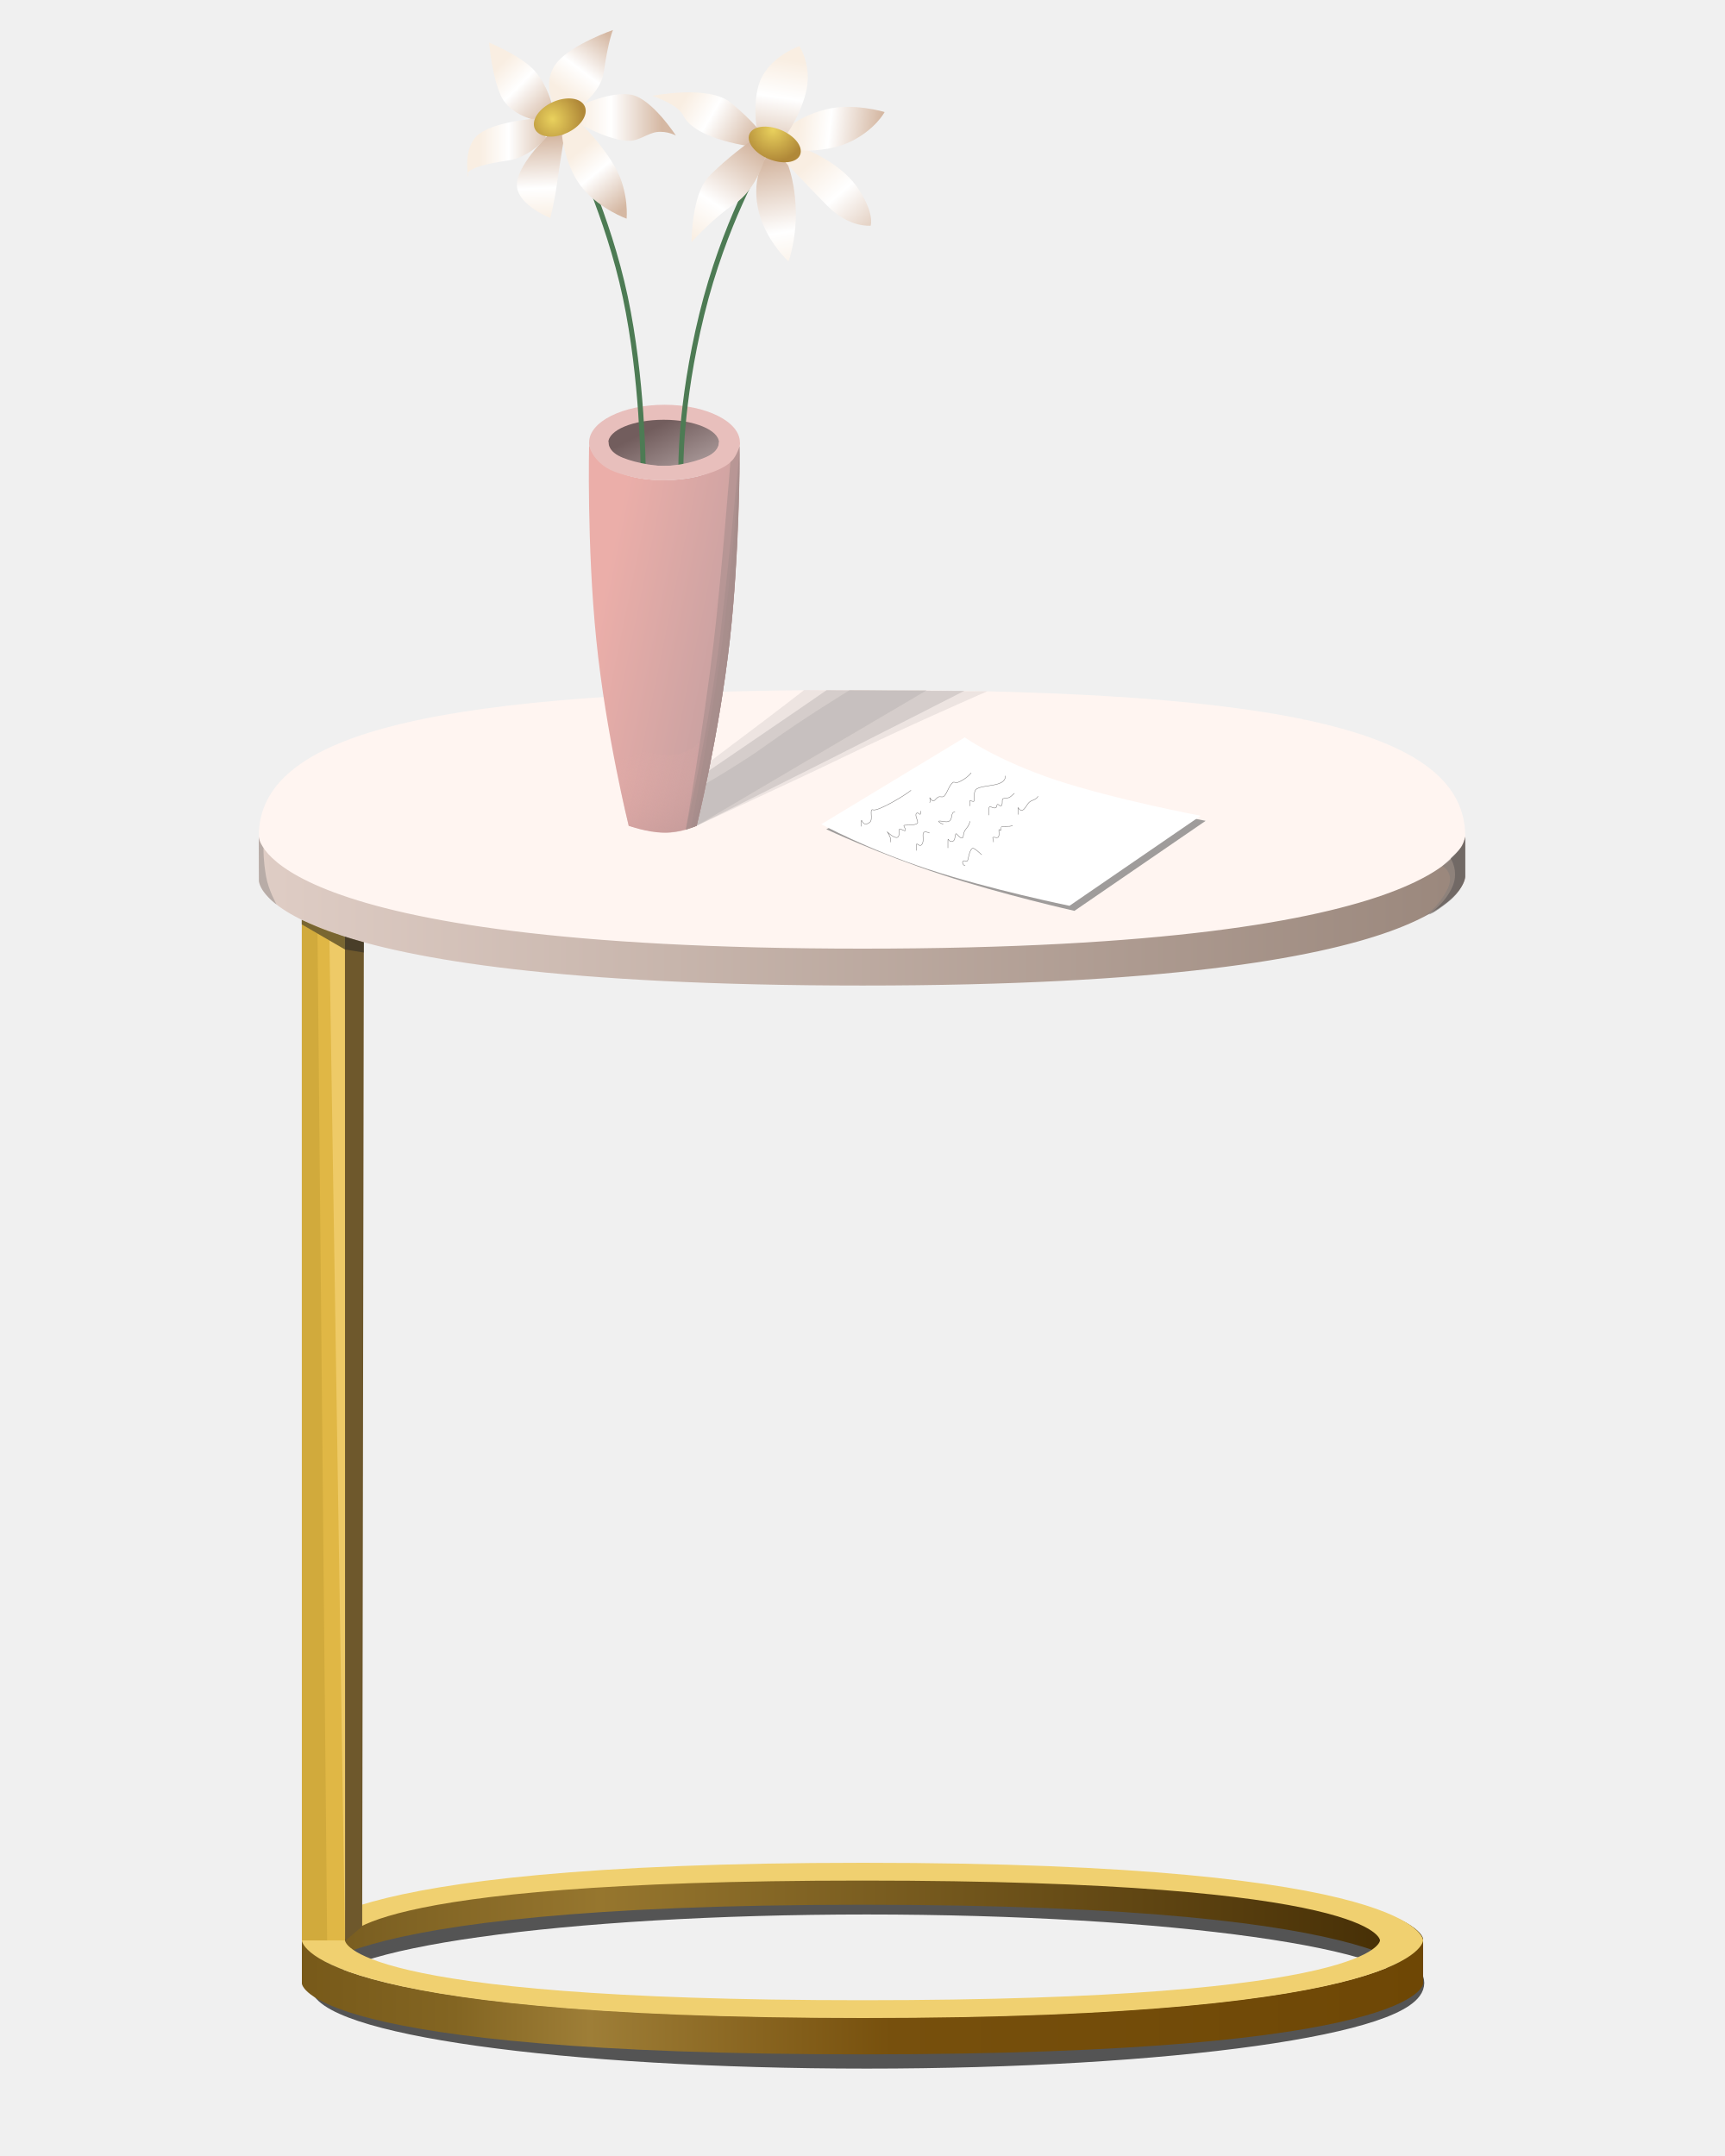
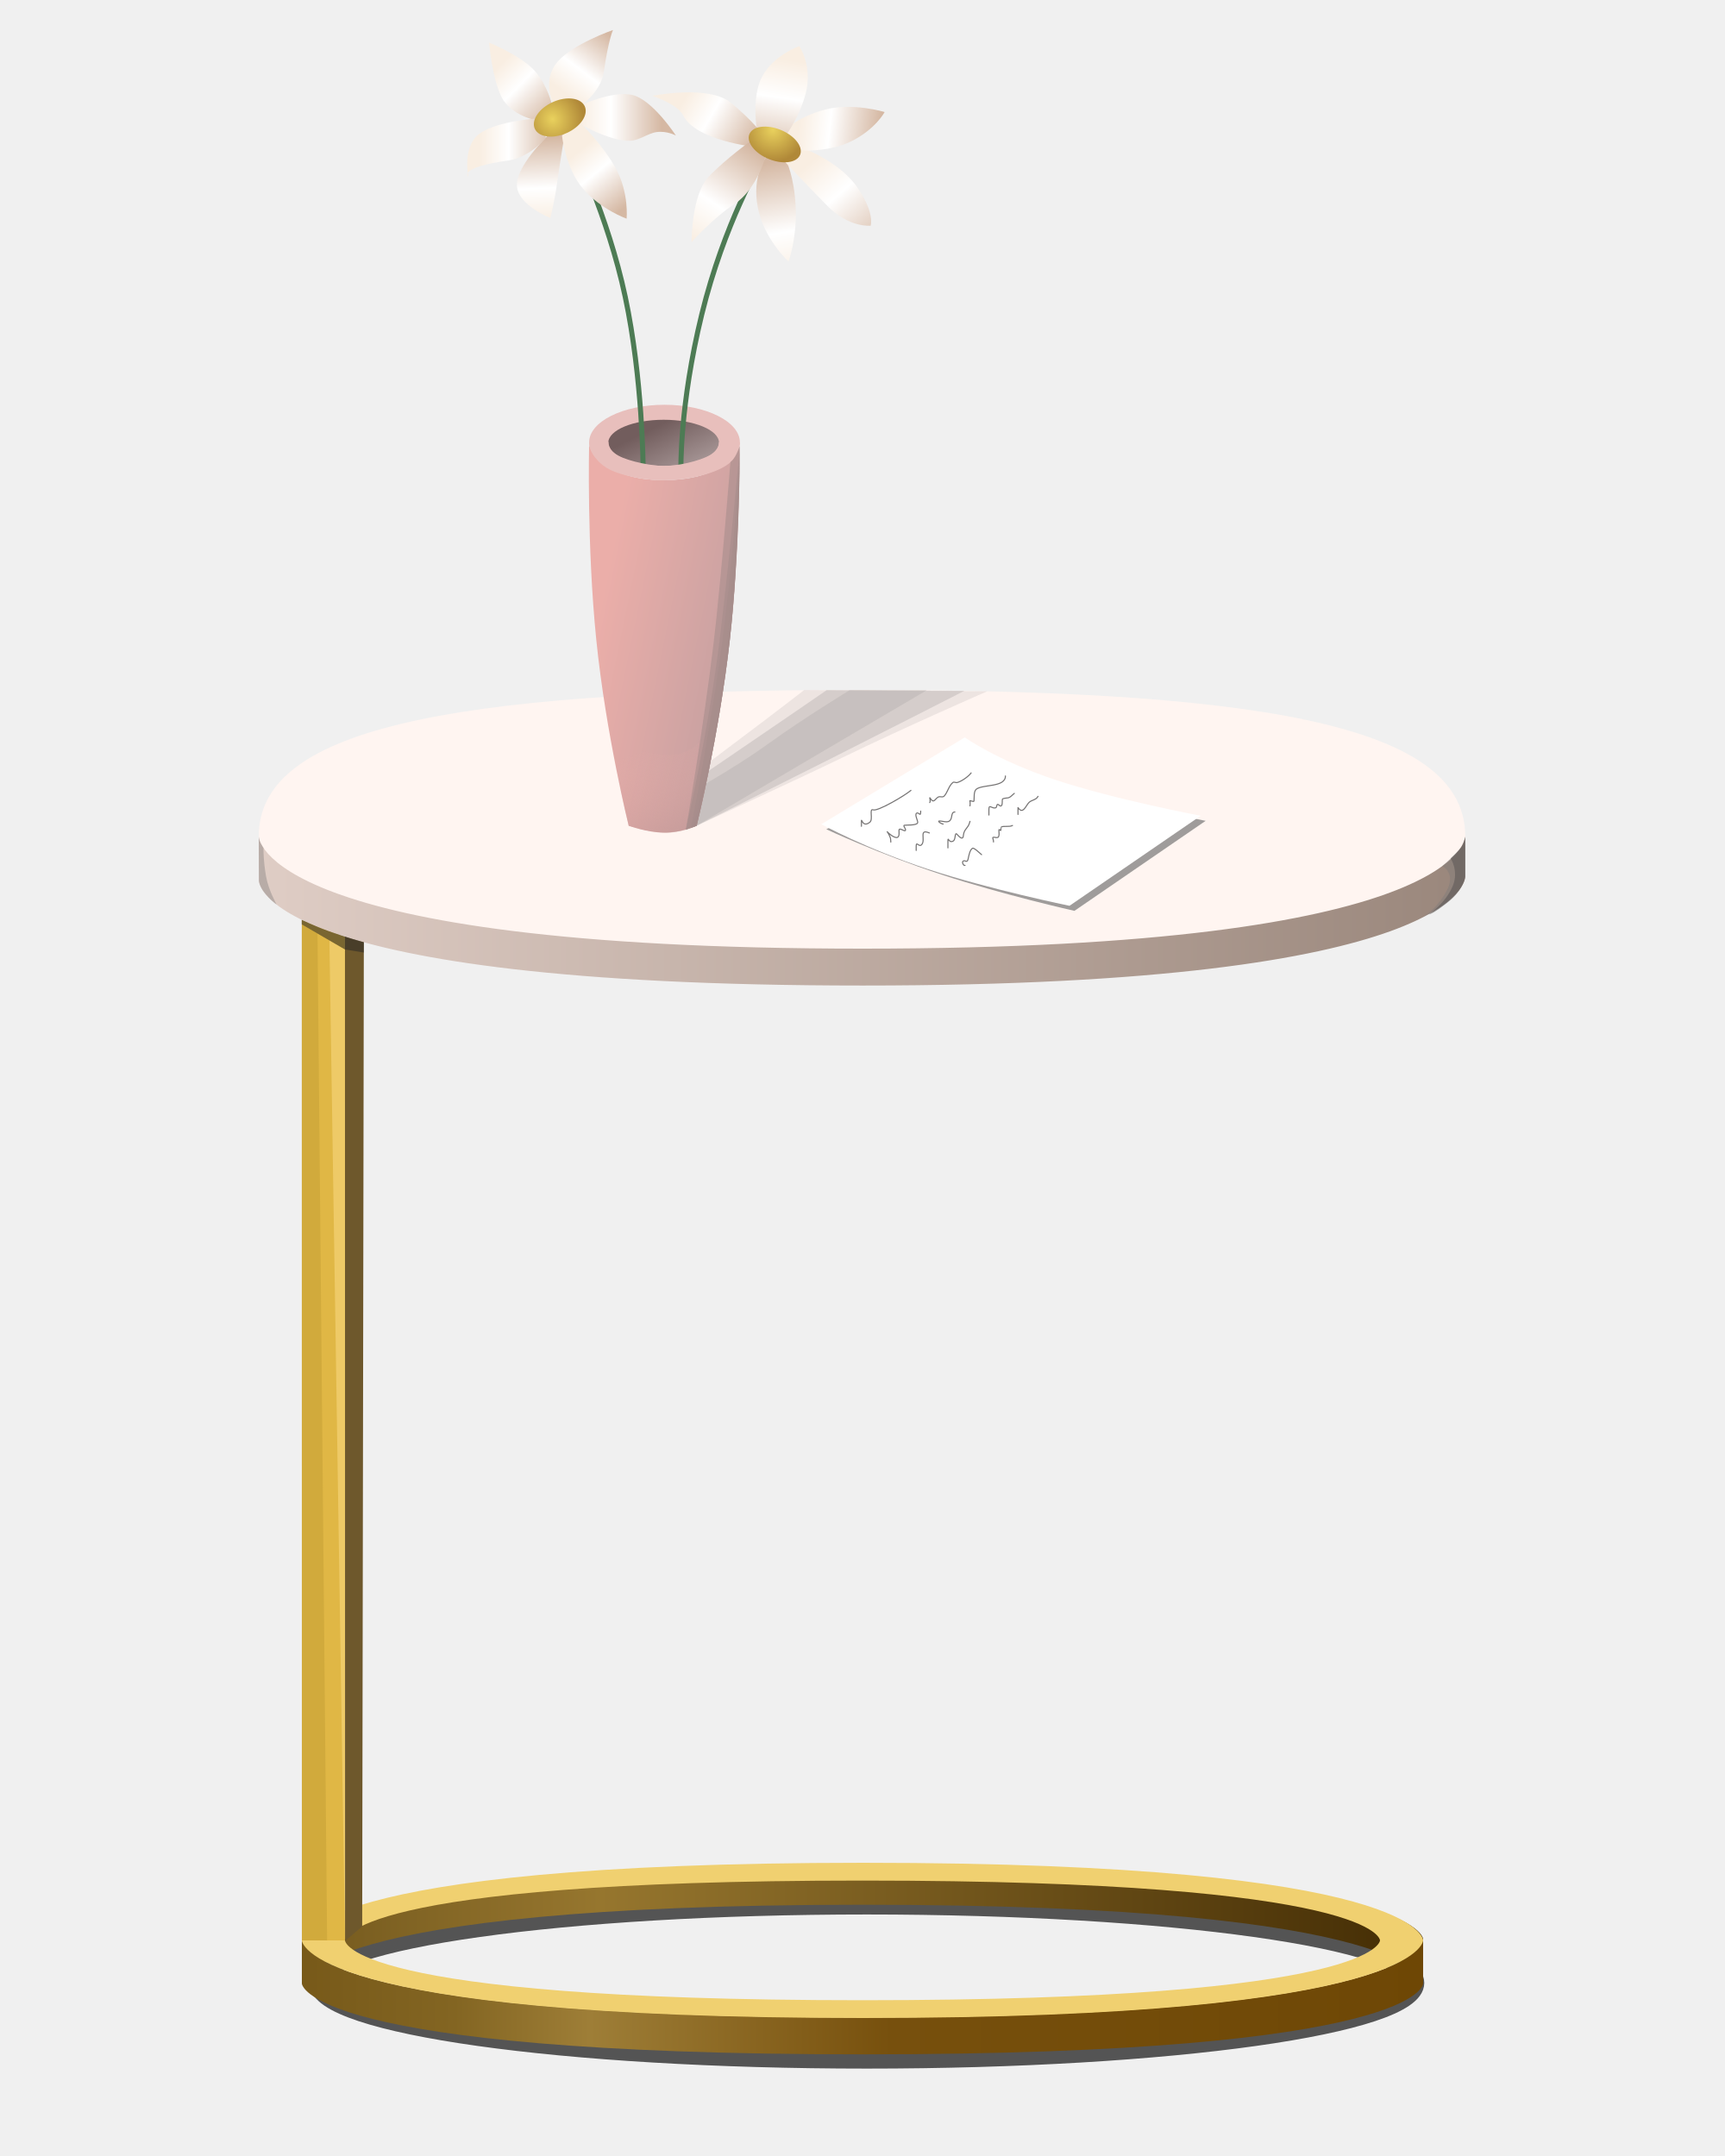
<svg xmlns="http://www.w3.org/2000/svg" xmlns:ns1="http://vectornator.io" height="100%" stroke-miterlimit="10" style="fill-rule:nonzero;clip-rule:evenodd;stroke-linecap:round;stroke-linejoin:round;" version="1.1" viewBox="0 0 800 1000" width="100%" xml:space="preserve">
  <defs>
    <linearGradient gradientTransform="matrix(520 0 0 520 140 893.229)" gradientUnits="userSpaceOnUse" id="LinearGradient" x1="0" x2="1" y1="0" y2="0">
      <stop offset="0" stop-color="#74591e" />
      <stop offset="0.268" stop-color="#96762e" />
      <stop offset="1" stop-color="#432c04" />
    </linearGradient>
    <linearGradient gradientTransform="matrix(559.527 0 0 559.527 120 448.253)" gradientUnits="userSpaceOnUse" id="LinearGradient_2" x1="0" x2="1" y1="0" y2="0">
      <stop offset="0" stop-color="#dfcdc5" />
      <stop offset="1" stop-color="#9a877c" />
    </linearGradient>
    <linearGradient gradientTransform="matrix(520 0 0 520 140 926.426)" gradientUnits="userSpaceOnUse" id="LinearGradient_3" x1="0" x2="1" y1="0" y2="0">
      <stop offset="0" stop-color="#775919" />
      <stop offset="0.139" stop-color="#836522" />
      <stop offset="0.259" stop-color="#9e7e37" />
      <stop offset="0.525" stop-color="#77500d" />
      <stop offset="1" stop-color="#6e4705" />
    </linearGradient>
    <linearGradient gradientTransform="matrix(65.1772 3.41662 -13.4132 65.1772 275.382 295.813)" gradientUnits="userSpaceOnUse" id="LinearGradient_4" x1="0" x2="1" y1="0" y2="0">
      <stop offset="0" stop-color="#ebaea9" />
      <stop offset="1" stop-color="#c8a1a1" />
    </linearGradient>
    <linearGradient gradientTransform="matrix(-0.747162 -30.0649 1.51338 -0.747162 305.083 227.885)" gradientUnits="userSpaceOnUse" id="LinearGradient_5" x1="0" x2="1" y1="0" y2="0">
      <stop offset="0" stop-color="#ac9c9c" />
      <stop offset="1" stop-color="#725d5d" />
    </linearGradient>
    <linearGradient gradientTransform="matrix(-8.73103 -53.4339 53.4339 -8.73103 365.547 128.55)" gradientUnits="userSpaceOnUse" id="LinearGradient_6" x1="0" x2="1" y1="0" y2="0">
      <stop offset="0" stop-color="#f9eee2" />
      <stop offset="0.385" stop-color="#ffffff" />
      <stop offset="1" stop-color="#d5b8a3" />
    </linearGradient>
    <linearGradient gradientTransform="matrix(34.1901 38.9523 -38.9523 34.1901 371.483 79.09)" gradientUnits="userSpaceOnUse" id="LinearGradient_7" x1="0" x2="1" y1="0" y2="0">
      <stop offset="0" stop-color="#f9eee2" />
      <stop offset="0.385" stop-color="#ffffff" />
      <stop offset="1" stop-color="#d5b8a3" />
    </linearGradient>
    <linearGradient gradientTransform="matrix(37.7312 4.15165 -4.15165 37.7312 369.822 62.0238)" gradientUnits="userSpaceOnUse" id="LinearGradient_8" x1="0" x2="1" y1="0" y2="0">
      <stop offset="0" stop-color="#f9eee2" />
      <stop offset="0.385" stop-color="#ffffff" />
      <stop offset="1" stop-color="#d5b8a3" />
    </linearGradient>
    <linearGradient gradientTransform="matrix(-7.22144 45.8774 -45.8774 -7.22144 368.645 28.2601)" gradientUnits="userSpaceOnUse" id="LinearGradient_9" x1="0" x2="1" y1="0" y2="0">
      <stop offset="0" stop-color="#f9eee2" />
      <stop offset="0.385" stop-color="#ffffff" />
      <stop offset="1" stop-color="#d5b8a3" />
    </linearGradient>
    <linearGradient gradientTransform="matrix(33.0911 19.6593 -19.6593 33.0911 318.537 43.8298)" gradientUnits="userSpaceOnUse" id="LinearGradient_10" x1="0" x2="1" y1="0" y2="0">
      <stop offset="0" stop-color="#f9eee2" />
      <stop offset="0.385" stop-color="#ffffff" />
      <stop offset="1" stop-color="#d5b8a3" />
    </linearGradient>
    <linearGradient gradientTransform="matrix(28.3289 -42.6155 42.6155 28.3289 319.406 110.026)" gradientUnits="userSpaceOnUse" id="LinearGradient_11" x1="0" x2="1" y1="0" y2="0">
      <stop offset="0" stop-color="#f9eee2" />
      <stop offset="0.385" stop-color="#ffffff" />
      <stop offset="1" stop-color="#d5b8a3" />
    </linearGradient>
    <radialGradient cx="0" cy="0" gradientTransform="matrix(2.00634 14.8469 -14.8469 2.00634 358.445 60.1471)" gradientUnits="userSpaceOnUse" id="RadialGradient" r="1">
      <stop offset="0" stop-color="#e9d15d" />
      <stop offset="1" stop-color="#b08838" />
    </radialGradient>
    <linearGradient gradientTransform="matrix(38.193 0 0 38.193 268.693 54.6464)" gradientUnits="userSpaceOnUse" id="LinearGradient_12" x1="0" x2="1" y1="0" y2="0">
      <stop offset="0" stop-color="#f9eee2" />
      <stop offset="0.385" stop-color="#ffffff" />
      <stop offset="1" stop-color="#d5b8a3" />
    </linearGradient>
    <linearGradient gradientTransform="matrix(20.5572 -27.127 27.127 20.5572 263.888 44.7124)" gradientUnits="userSpaceOnUse" id="LinearGradient_13" x1="0" x2="1" y1="0" y2="0">
      <stop offset="0" stop-color="#f9eee2" />
      <stop offset="0.385" stop-color="#ffffff" />
      <stop offset="1" stop-color="#d5b8a3" />
    </linearGradient>
    <linearGradient gradientTransform="matrix(24.3719 23.9481 -23.9481 24.3719 232.734 29.2415)" gradientUnits="userSpaceOnUse" id="LinearGradient_14" x1="0" x2="1" y1="0" y2="0">
      <stop offset="0" stop-color="#f9eee2" />
      <stop offset="0.385" stop-color="#ffffff" />
      <stop offset="1" stop-color="#d5b8a3" />
    </linearGradient>
    <linearGradient gradientTransform="matrix(-1.41175 -38.3526 38.3526 -1.41175 254.757 101.96)" gradientUnits="userSpaceOnUse" id="LinearGradient_15" x1="0" x2="1" y1="0" y2="0">
      <stop offset="0" stop-color="#f9eee2" />
      <stop offset="0.385" stop-color="#ffffff" />
      <stop offset="1" stop-color="#d5b8a3" />
    </linearGradient>
    <linearGradient gradientTransform="matrix(21.193 26.0674 -26.0674 21.193 267.279 70.9916)" gradientUnits="userSpaceOnUse" id="LinearGradient_16" x1="0" x2="1" y1="0" y2="0">
      <stop offset="0" stop-color="#f9eee2" />
      <stop offset="0.385" stop-color="#ffffff" />
      <stop offset="1" stop-color="#d5b8a3" />
    </linearGradient>
    <linearGradient gradientTransform="matrix(34.6402 0 0 34.6402 222.559 66.7587)" gradientUnits="userSpaceOnUse" id="LinearGradient_17" x1="0" x2="1" y1="0" y2="0">
      <stop offset="0" stop-color="#f9eee2" />
      <stop offset="0.385" stop-color="#ffffff" />
      <stop offset="1" stop-color="#d5b8a3" />
    </linearGradient>
    <radialGradient cx="0" cy="0" gradientTransform="matrix(12.731 8.28996 -7.173 12.9407 256.258 55.2385)" gradientUnits="userSpaceOnUse" id="RadialGradient_2" r="1">
      <stop offset="0" stop-color="#e9d15d" />
      <stop offset="1" stop-color="#b08838" />
    </radialGradient>
    <linearGradient gradientTransform="matrix(24.4203 64.5533 -64.5533 24.4203 303.459 346.04)" gradientUnits="userSpaceOnUse" id="LinearGradient_18" x1="0" x2="1" y1="0" y2="0">
      <stop offset="0" stop-color="#ebaea9" stop-opacity="0" />
      <stop offset="1" stop-color="#ae8c8c" />
    </linearGradient>
  </defs>
  <g id="Layer-1" ns1:layerName="Layer 1">
    <path d="M147.48 919.721C147.48 899.981 261.435 883.979 402.006 883.979C542.576 883.979 656.531 899.981 656.531 919.721C656.531 939.461 542.576 955.463 402.006 955.463C261.435 955.463 147.48 939.461 147.48 919.721Z" fill="none" opacity="1" stroke="#000000" stroke-linecap="butt" stroke-linejoin="round" stroke-opacity="0.65" stroke-width="8" ns1:layerName="Oval 4" />
    <path d="M140 899.459L140 920C140 920 140.314 883.459 400 883.459C659.686 883.459 660 919.769 660 919.769L660 899.459C660 899.459 660.237 866.459 400 866.459C139.763 866.459 140 899.459 140 899.459Z" fill="url(#LinearGradient)" fill-rule="nonzero" opacity="1" stroke="none" ns1:layerName="Curve 15" />
    <path d="M160 900L140 900C140 900 140.628 864 400.314 864C660 864 660 900 660 900L640 900C640 900 640 872.253 400 872.253C160 872.253 160 900 160 900Z" fill="#f0d070" fill-rule="nonzero" opacity="1" stroke="none" ns1:layerName="Curve 17" />
    <path d="M139.957 426.644L140 900L159.998 899.997L159.978 434.458" fill="#d1aa3c" fill-rule="nonzero" opacity="1" stroke="none" ns1:layerName="Curve 13" />
    <path d="M147.257 432.994L151.706 900L160 900L159.989 440.39" fill="#e0b745" fill-rule="nonzero" opacity="1" stroke="none" ns1:layerName="Curve 21" />
    <path d="M152.777 436.2L160 900L159.989 440.39" fill="#eeca67" fill-rule="nonzero" opacity="1" stroke="none" ns1:layerName="Curve 20" />
    <path d="M159.988 426.912L160.031 900.268L167.971 893.517L168.747 429.141" fill="#6e582c" fill-rule="nonzero" opacity="1" stroke="none" ns1:layerName="Curve 18" />
    <path d="M120 387.953C120 339.669 201.333 320 400 320C598.667 320 679.527 339.669 679.527 387.953C679.527 436.237 598.667 440 400 440C201.333 440 120 436.237 120 387.953Z" fill="#fff5f1" fill-rule="nonzero" opacity="1" stroke="none" ns1:layerName="Oval 3" />
    <path d="M120 387.953L120.064 408.617C120.064 408.617 120.314 457.111 400.078 457.111C679.841 457.111 679.527 406.783 679.527 406.783L679.527 387.953C679.527 387.953 679.763 440 400 440C120.237 440 120 387.953 120 387.953Z" fill="url(#LinearGradient_2)" fill-rule="nonzero" opacity="1" stroke="none" ns1:layerName="Curve 1" />
    <path d="M140 900L140 920C140 920 140.628 952.852 400.314 952.852C660 952.852 660 920 660 920L660 900C660 900 660.473 935.741 400.237 935.741C140 935.741 140 900 140 900Z" fill="url(#LinearGradient_3)" fill-rule="nonzero" opacity="1" stroke="none" ns1:layerName="Curve 14" />
    <path d="M160 900L140 900C140 900 140.628 936 400.314 936C660 936 660 900 660 900L640 900C640 900 640 927.747 400 927.747C160 927.747 160 900 160 900Z" fill="#f0d070" fill-rule="nonzero" opacity="1" stroke="none" ns1:layerName="Curve 16" />
    <path d="M679.509 388L679.509 406.385C679.509 406.385 679.194 410.17 675.583 414.183C674.123 415.806 672.496 417.707 669.129 419.939C664.608 422.936 658.337 426.118 658.337 426.118C658.337 426.118 665.629 423.02 670.876 413.236C675.412 404.778 668.869 401.71 668.869 401.71C668.869 401.71 676.436 395.037 677.693 392.831C678.949 390.625 679.509 388 679.509 388Z" fill="#7b7878" fill-opacity="0.386" fill-rule="nonzero" opacity="1" stroke="none" ns1:layerName="Curve 12" />
    <path d="M679.509 388.291L679.509 406.676C679.509 406.676 678.957 412.437 671.642 418.31C664.327 424.182 662.612 424.122 662.612 424.122C662.612 424.122 670.505 418.973 673.812 410.739C676.564 403.887 672.762 398.143 672.762 398.143C672.762 398.143 677.36 393.943 678.206 392.191C679.053 390.439 679.509 388.291 679.509 388.291Z" fill="#605a59" fill-opacity="0.611" fill-rule="nonzero" opacity="1" stroke="none" ns1:layerName="Curve 10" />
    <path d="M139.925 426.628L139.937 428.742L159.989 440.39L168.726 441.807C168.726 441.807 168.755 437.045 168.755 437.045C168.755 437.045 159.916 434.59 152.627 431.963C145.339 429.337 139.925 426.628 139.925 426.628Z" fill="#282828" fill-opacity="0.518" fill-rule="nonzero" opacity="1" stroke="none" ns1:layerName="Curve 19" />
    <path d="M120 387.953L120.065 408.626C120.065 408.626 120.317 410.967 122.319 413.645C125.103 417.367 128.297 419.583 128.297 419.583C128.297 419.583 124.509 412.887 123.374 406.39C122.064 398.888 122.189 393.253 122.189 393.253C122.189 393.253 122.276 393.591 121.07 391.416C120.005 389.493 120 387.953 120 387.953Z" fill="#7b7878" fill-opacity="0.386" fill-rule="nonzero" opacity="1" stroke="none" ns1:layerName="Curve 11" />
  </g>
  <g id="Layer-3" ns1:layerName="Layer 3">
    <path d="M323.085 383L291.574 383C291.574 383 308.448 368.772 340.009 345.121C361.189 329.249 372.938 320.076 372.938 320.076L457.852 320.641C457.852 320.641 420.961 336.683 390.623 351.411C369.311 361.757 323.085 383 323.085 383Z" fill="#bbb5b4" fill-opacity="0.267" fill-rule="nonzero" opacity="1" stroke="none" ns1:layerName="Curve 24" />
    <path d="M323.085 383L291.574 383C291.574 383 328.682 357.447 346.941 345.057C363.831 333.596 383.397 320.081 383.397 320.081L447.255 320.416C447.255 320.416 414.289 337.272 383.247 352.918C352.204 368.563 323.085 383 323.085 383Z" fill="#bbb5b4" fill-opacity="0.484" fill-rule="nonzero" opacity="1" stroke="none" ns1:layerName="Curve 19" />
    <path d="M323.085 383L291.574 383C291.574 383 331.533 362.87 356.327 344.946C372.966 332.918 394.006 320.137 394.006 320.137L429.793 320.159L370.358 355.127L323.085 383Z" fill="#bbb5b4" fill-opacity="0.531" fill-rule="nonzero" opacity="1" stroke="none" ns1:layerName="Curve 23" />
    <path d="M273.208 206.462C273.208 206.462 272.102 253.086 276.542 296.791C280.983 340.496 291.574 383 291.574 383C291.574 383 300.122 386.196 308 386.196C315.878 386.196 323.085 383 323.085 383C323.085 383 333.532 340.797 338.453 296.866C343.375 252.936 343.029 206.921 343.029 206.921C343.029 206.921 337.99 222.563 308.179 222.71C278.4 222.857 273.208 206.462 273.208 206.462Z" fill="url(#LinearGradient_4)" fill-rule="nonzero" opacity="1" stroke="none" ns1:layerName="Curve 1" />
    <path d="M273.208 205.225C273.208 195.568 288.865 187.74 308.179 187.74C327.492 187.74 343.149 195.568 343.149 205.225C343.149 214.882 327.491 222.478 308.179 222.71C289.537 222.934 273.208 214.882 273.208 205.225Z" fill="#e8bfbc" fill-rule="nonzero" opacity="1" stroke="none" ns1:layerName="Oval 1" />
    <path d="M282.108 205.376C282.108 199.478 293.603 194.696 307.782 194.696C321.961 194.696 333.456 199.478 333.456 205.376C333.456 211.275 321.961 216.057 307.782 216.057C293.603 216.057 282.108 211.275 282.108 205.376Z" fill="url(#LinearGradient_5)" fill-rule="nonzero" opacity="1" stroke="none" ns1:layerName="Oval 2" />
    <path d="M298.245 216.625C298.245 216.625 298.066 175.777 289.984 137.762C281.903 99.747 265.451 66.486 265.451 66.486" fill="none" opacity="1" stroke="#4d7b54" stroke-linecap="butt" stroke-linejoin="round" stroke-width="2.344" ns1:layerName="Curve 2" />
    <path d="M315.784 218.137C315.784 218.137 315.077 188.163 325.451 145.852C335.825 103.541 353.103 74.576 353.103 74.576" fill="none" opacity="1" stroke="#4d7b54" stroke-linecap="butt" stroke-linejoin="round" stroke-width="2.344" ns1:layerName="Curve 4" />
    <path d="M273.208 205.225L282.242 204.97C282.242 204.97 281.721 208.581 286.649 211.278C291.935 214.17 302.862 216.162 308.14 216.162C313.742 216.162 324.157 214.015 329.339 211.053C333.728 208.544 333.38 205.144 333.38 205.144L343.149 205.225C343.149 205.225 342.889 211.402 337.829 215.173C331.414 219.954 318.975 222.58 308.179 222.71C300.179 222.806 287.5 220.76 281.46 217.067C273.425 212.156 273.208 205.225 273.208 205.225Z" fill="#e8bfbc" fill-rule="nonzero" opacity="1" stroke="none" ns1:layerName="Oval 3" />
    <path d="M355.244 72.846C355.244 72.846 348.568 81.426 351.45 96.225C354.331 111.024 365.691 121.278 365.691 121.278C365.691 121.278 369.66 110.616 369.006 96.079C368.351 81.542 364.499 74.243 364.499 74.243L355.244 72.846Z" fill="url(#LinearGradient_6)" fill-rule="nonzero" opacity="1" stroke="none" ns1:layerName="Curve 6" />
    <path d="M364.273 75.324C364.273 75.324 373.561 85.147 383.697 95.48C393.833 105.813 403.78 104.681 403.78 104.681C403.78 104.681 405.889 98.816 397.433 86.676C388.977 74.536 370.993 68.098 370.993 68.098L364.273 75.324Z" fill="url(#LinearGradient_7)" fill-rule="nonzero" opacity="1" stroke="none" ns1:layerName="Curve 7" />
    <path d="M369.204 69.672C369.204 69.672 383.424 71.141 394.75 65.543C406.076 59.946 410.262 51.974 410.262 51.974C410.262 51.974 395.399 47.408 382.511 50.858C369.623 54.308 362.955 61.08 362.955 61.08L369.204 69.672Z" fill="url(#LinearGradient_8)" fill-rule="nonzero" opacity="1" stroke="none" ns1:layerName="Curve 8" />
    <path d="M362.757 65.12C362.757 65.12 370.426 55.882 373.681 43.255C376.935 30.627 370.704 21.388 370.704 21.388C370.704 21.388 358.675 25.523 353.337 35.743C348 45.962 351.438 62.953 351.438 62.953L362.757 65.12Z" fill="url(#LinearGradient_9)" fill-rule="nonzero" opacity="1" stroke="none" ns1:layerName="Curve 9" />
    <path d="M352.974 61.583C352.974 61.583 349.096 55.983 338.865 47.596C328.633 39.21 302.52 44.455 302.52 44.455C302.52 44.455 314.278 48.294 316.799 53.472C322.557 65.298 350.232 68.162 350.232 68.162L352.974 61.583Z" fill="url(#LinearGradient_10)" fill-rule="nonzero" opacity="1" stroke="none" ns1:layerName="Curve 10" />
    <path d="M349.334 64.513C349.334 64.513 336.427 73.696 328.532 82.1C320.637 90.505 320.714 112.327 320.714 112.327C320.714 112.327 330.521 101.218 340.723 94.537C350.925 87.857 355.004 72.754 355.004 72.754L349.334 64.513Z" fill="url(#LinearGradient_11)" fill-rule="nonzero" opacity="1" stroke="none" ns1:layerName="Curve 11" />
    <path d="M347.547 62.217C349.066 58.489 355.563 57.613 362.058 60.26C368.552 62.907 372.586 68.074 371.067 71.802C369.548 75.529 363.052 76.405 356.557 73.758C350.062 71.112 346.028 65.944 347.547 62.217Z" fill="url(#RadialGradient)" fill-rule="nonzero" opacity="1" stroke="none" ns1:layerName="Oval 4" />
    <path d="M268.693 57.311C268.693 57.311 282.534 65.453 292.082 65.305C296.331 65.239 300.607 61.782 304.515 61.258C309.389 60.604 313.455 62.865 313.455 62.865C313.455 62.865 302.438 45.922 292.97 43.988C283.503 42.054 269.017 48.984 269.017 48.984L268.693 57.311Z" fill="url(#LinearGradient_12)" fill-rule="nonzero" opacity="1" stroke="none" ns1:layerName="Curve 13" />
    <path d="M268.4 49.744C268.4 49.744 278.639 43.091 280.018 33.392C282.114 18.645 284.282 13.92 284.282 13.92C284.282 13.92 265.532 20.44 258.505 28.72C251.478 37 256.174 47.039 256.174 47.039L268.4 49.744Z" fill="url(#LinearGradient_13)" fill-rule="nonzero" opacity="1" stroke="none" ns1:layerName="Curve 14" />
    <path d="M255.974 48.557C255.974 48.557 254.05 39.749 247.98 32.865C241.911 25.981 226.822 19.751 226.822 19.751C226.822 19.751 228.218 36.27 232.585 45.004C236.952 53.738 249.165 55.958 249.165 55.958L255.974 48.557Z" fill="url(#LinearGradient_14)" fill-rule="nonzero" opacity="1" stroke="none" ns1:layerName="Curve 15" />
    <path d="M253.911 63.014C253.911 63.014 239.145 77.244 239.728 86.251C240.311 95.258 255.199 101.086 255.199 101.086C255.199 101.086 257.106 93.986 258.378 84.767C259.649 75.548 262.003 61.5 262.003 61.5L253.911 63.014Z" fill="url(#LinearGradient_15)" fill-rule="nonzero" opacity="1" stroke="none" ns1:layerName="Curve 17" />
    <path d="M260.635 62.828C260.635 62.828 262.139 78.054 270.482 87.656C278.825 97.258 290.602 101.425 290.602 101.425C290.602 101.425 291.745 89.774 285.865 78.628C279.985 67.482 268.784 56.651 268.784 56.651L260.635 62.828Z" fill="url(#LinearGradient_16)" fill-rule="nonzero" opacity="1" stroke="none" ns1:layerName="Curve 12" />
    <path d="M248.678 54.982C248.678 54.982 230.906 56.068 222.559 61.873C214.212 67.679 217.183 81.986 217.183 81.986C217.183 81.986 212.082 77.788 235.593 74.457C245.987 72.984 253.226 63.823 253.226 63.823L248.678 54.982Z" fill="url(#LinearGradient_17)" fill-rule="nonzero" opacity="1" stroke="none" ns1:layerName="Curve 16" />
    <path d="M248.024 59.71C246.247 55.748 249.994 50.209 256.394 47.34C262.793 44.47 269.421 45.356 271.198 49.318C272.975 53.28 269.227 58.819 262.828 61.688C256.429 64.558 249.8 63.672 248.024 59.71Z" fill="url(#RadialGradient_2)" fill-rule="nonzero" opacity="1" stroke="none" ns1:layerName="Oval 5" />
    <path d="M291.574 383C291.574 383 300.02 385.877 308 386.196C315.98 386.515 323.085 383 323.085 383C323.085 383 325.015 375.532 327.619 362.758C330.224 349.985 333.502 331.906 333.502 331.906C333.502 331.906 325.587 350.154 310.446 350.176C295.305 350.197 282.363 338.735 282.363 338.735C282.363 338.735 284.635 351.196 286.938 362.262C289.241 373.328 291.574 383 291.574 383Z" fill="url(#LinearGradient_18)" fill-rule="nonzero" opacity="1" stroke="none" ns1:layerName="Curve 18" />
    <path d="M323.085 383C323.085 383 333.437 341.31 338.453 296.866C342.829 258.09 343.017 208.601 343.017 208.601C343.017 208.601 338.82 254.671 333.777 296.543C328.77 338.122 318.036 384.865 318.036 384.865L323.085 383Z" fill="#a48c8a" fill-opacity="0.565" fill-rule="nonzero" opacity="1" stroke="none" ns1:layerName="Curve 27" />
    <path d="M323.085 383C323.085 383 333.437 341.31 338.453 296.866C342.829 258.09 343.029 206.921 343.029 206.921C343.029 206.921 341.731 210.398 340.836 211.865C339.708 213.714 338.739 214.28 338.739 214.28C338.739 214.28 334.399 269.567 330.942 298.275C325.934 339.854 318.036 384.865 318.036 384.865L323.085 383Z" fill="#a48c8a" fill-opacity="0.565" fill-rule="nonzero" opacity="1" stroke="none" ns1:layerName="Curve 32" />
    <path d="M323.085 383C323.085 383 333.437 341.31 338.453 296.866C342.829 258.09 342.987 212.163 342.987 212.163C342.987 212.163 341.075 247.214 336.032 289.087C331.024 330.665 320.41 384.098 320.41 384.098L323.085 383Z" fill="#a48c8a" fill-opacity="0.565" fill-rule="nonzero" opacity="1" stroke="none" ns1:layerName="Curve 26" />
    <path d="M323.085 383C323.085 383 333.437 341.31 338.453 296.866C342.829 258.09 343.012 215.293 343.012 215.293C343.012 215.293 340.993 254.414 337.349 296.134C333.706 337.854 321.411 383.639 321.411 383.639L323.085 383Z" fill="#a48c8a" fill-opacity="0.565" fill-rule="nonzero" opacity="1" stroke="none" ns1:layerName="Curve 25" />
  </g>
  <g id="Layer-2" ns1:layerName="Layer 2">
    <path d="M383.228 384.633L452.644 347.268C452.644 347.268 466.93 356.533 493.553 364.895C520.176 373.258 559.137 380.719 559.137 380.719L498.295 422.474C498.295 422.474 465.256 415.062 436.489 405.601C407.722 396.141 383.228 384.633 383.228 384.633Z" fill="#797979" fill-opacity="0.713" fill-rule="nonzero" opacity="1" stroke="none" ns1:layerName="Curve 1" />
    <path d="M380.928 382.288L447.439 342.017C447.439 342.017 462.211 352.655 489.561 361.745C516.911 370.834 556.838 378.374 556.838 378.374L495.996 420.129C495.996 420.129 459.136 412.586 430.369 403.126C401.602 393.666 380.928 382.288 380.928 382.288Z" fill="#ffffff" fill-rule="nonzero" opacity="1" stroke="none" ns1:layerName="Curve 2" />
-     <path d="M399.502 383.25C399.502 376.316 399.12 384.818 403.428 381.346C405.036 380.05 402.966 374.862 404.939 375.626C407.049 376.443 419.612 369.023 422.455 366.598" fill="none" opacity="1" stroke="#757373" stroke-linecap="round" stroke-linejoin="round" stroke-width="0.2" ns1:layerName="Curve 3" />
-     <path d="M413.13 390.486C413.13 390.984 413.114 389.485 413.008 388.997C412.824 388.157 412.378 387.327 411.965 386.562C411.825 386.301 411.285 385.579 411.481 385.809C412.115 386.554 414.832 388.852 416.11 388.416C417.646 387.892 416.476 384.882 417.158 384.614C418.028 384.273 419.746 385.928 419.95 385.082C420.135 384.315 418.592 382.886 419.441 382.771C420.567 382.618 424.854 382.903 425.54 381.714C425.977 380.955 423.918 377.791 425.146 377.154C426.235 376.589 426.99 379.289 426.99 376.207" fill="none" opacity="1" stroke="#757373" stroke-linecap="round" stroke-linejoin="round" stroke-width="0.2" ns1:layerName="Curve 4" />
-     <path d="M431.149 372.244C431.79 371.821 430.892 369.45 431.288 370.076C433.146 373.013 433.492 370.581 435.111 369.695C436.034 369.19 437.134 370.083 437.954 369.162C439.484 367.443 440.078 364.333 441.982 362.891C442.417 362.561 443.329 363.106 443.835 362.981C445.968 362.451 449.216 360.091 450.381 358.488" fill="none" opacity="1" stroke="#757373" stroke-linecap="round" stroke-linejoin="round" stroke-width="0.2" ns1:layerName="Curve 5" />
-     <path d="M424.896 394.448C424.896 393.837 424.9 393.227 424.896 392.617C424.88 389.756 426.185 393.292 427.486 391.713C429.365 389.434 425.956 384.227 431.012 386.346" fill="none" opacity="1" stroke="#757373" stroke-linecap="round" stroke-linejoin="round" stroke-width="0.2" ns1:layerName="Curve 6" />
-     <path d="M437.412 382.208C436.6 382.208 434.705 380.879 435.513 380.812C436.84 380.702 439.004 381.626 440.23 380.855C441.996 379.744 440.765 376.624 442.834 376.624" fill="none" opacity="1" stroke="#757373" stroke-linecap="round" stroke-linejoin="round" stroke-width="0.2" ns1:layerName="Curve 7" />
-     <path d="M449.82 373.647C449.82 374.363 450.093 372.15 449.766 371.5C449.496 370.964 451.62 372.153 451.698 371.567C451.891 370.126 451.461 367.013 452.819 366.012C455.927 363.721 466.284 365.262 466.284 359.909" fill="none" opacity="1" stroke="#757373" stroke-linecap="round" stroke-linejoin="round" stroke-width="0.2" ns1:layerName="Curve 8" />
-     <path d="M439.611 393.264C439.611 392.816 439.611 392.367 439.611 391.919C439.611 391.559 439.611 391.198 439.611 390.838C439.611 387.057 439.74 391.309 442.011 390.133C443.174 389.531 442.758 386.984 443.413 386.667C443.704 386.527 445.454 389.337 446.421 388.584C446.675 388.386 446.743 387.9 446.766 387.648C447.054 384.48 448.83 384.329 449.626 381.714C449.702 381.465 449.778 381.215 449.855 380.965" fill="none" opacity="1" stroke="#757373" stroke-linecap="round" stroke-linejoin="round" stroke-width="0.2" ns1:layerName="Curve 9" />
-     <path d="M458.625 378.031C458.625 377.192 458.625 376.352 458.625 375.512C458.625 372.654 459.958 375.272 461.791 374.661C462.351 374.475 462.168 373.099 462.663 373.094C463.23 373.089 463.578 373.918 464.163 373.839C465.08 373.714 464.707 371.263 464.883 370.69C465.027 370.224 467.221 370.145 467.604 370.039C468.8 369.707 469.478 368.675 470.41 367.991" fill="none" opacity="1" stroke="#757373" stroke-linecap="round" stroke-linejoin="round" stroke-width="0.2" ns1:layerName="Curve 10" />
-     <path d="M447.56 401.372C446.906 401.711 446.072 400.07 446.54 399.532C447.478 398.453 448.506 400.817 449.013 398.273C449.295 396.86 449.866 394.004 451.048 393.435C451.739 393.102 454.602 395.879 455.23 396.402" fill="none" opacity="1" stroke="#757373" stroke-linecap="round" stroke-linejoin="round" stroke-width="0.2" ns1:layerName="Curve 11" />
-     <path d="M460.755 390.533C460.755 390.086 460.712 389.608 460.536 389.187C459.769 387.344 462.475 389.228 463.076 388.12C463.856 386.681 462.47 383.585 464.044 385.226C464.197 385.386 464.241 383.645 464.325 383.604C465.699 382.92 468.006 383.719 469.572 382.876" fill="none" opacity="1" stroke="#757373" stroke-linecap="round" stroke-linejoin="round" stroke-width="0.2" ns1:layerName="Curve 12" />
-     <path d="M472.111 377.746C472.111 376.723 472.111 375.701 472.111 374.679C472.111 374.637 472.087 374.515 472.111 374.552C474.398 378.087 475.813 373.512 477.262 372.155C478.469 371.025 480.449 371.095 481.407 369.374" fill="none" opacity="1" stroke="#757373" stroke-linecap="round" stroke-linejoin="round" stroke-width="0.2" ns1:layerName="Curve 13" />
+     <g opacity="1" ns1:layerName="Group 1">
+       <path d="M399.502 383.25C399.502 376.316 399.12 384.818 403.428 381.346C405.036 380.05 402.966 374.862 404.939 375.626C407.049 376.443 419.612 369.023 422.455 366.598" fill="none" opacity="1" stroke="#757373" stroke-linecap="round" stroke-linejoin="round" stroke-width="0.5" ns1:layerName="Curve 3" />
+       <path d="M413.13 390.486C413.13 390.984 413.114 389.485 413.008 388.997C412.824 388.157 412.378 387.327 411.965 386.562C411.825 386.301 411.285 385.579 411.481 385.809C412.115 386.554 414.832 388.852 416.11 388.416C417.646 387.892 416.476 384.882 417.158 384.614C418.028 384.273 419.746 385.928 419.95 385.082C420.135 384.315 418.592 382.886 419.441 382.771C420.567 382.618 424.854 382.903 425.54 381.714C425.977 380.955 423.918 377.791 425.146 377.154C426.235 376.589 426.99 379.289 426.99 376.207" fill="none" opacity="1" stroke="#757373" stroke-linecap="round" stroke-linejoin="round" stroke-width="0.5" ns1:layerName="Curve 4" />
+       <path d="M431.149 372.244C431.79 371.821 430.892 369.45 431.288 370.076C433.146 373.013 433.492 370.581 435.111 369.695C436.034 369.19 437.134 370.083 437.954 369.162C439.484 367.443 440.078 364.333 441.982 362.891C442.417 362.561 443.329 363.106 443.835 362.981C445.968 362.451 449.216 360.091 450.381 358.488" fill="none" opacity="1" stroke="#757373" stroke-linecap="round" stroke-linejoin="round" stroke-width="0.5" ns1:layerName="Curve 5" />
+       <path d="M424.896 394.448C424.896 393.837 424.9 393.227 424.896 392.617C424.88 389.756 426.185 393.292 427.486 391.713C429.365 389.434 425.956 384.227 431.012 386.346" fill="none" opacity="1" stroke="#757373" stroke-linecap="round" stroke-linejoin="round" stroke-width="0.5" ns1:layerName="Curve 6" />
+       <path d="M437.412 382.208C436.6 382.208 434.705 380.879 435.513 380.812C436.84 380.702 439.004 381.626 440.23 380.855C441.996 379.744 440.765 376.624 442.834 376.624" fill="none" opacity="1" stroke="#757373" stroke-linecap="round" stroke-linejoin="round" stroke-width="0.5" ns1:layerName="Curve 7" />
+       <path d="M449.82 373.647C449.82 374.363 450.093 372.15 449.766 371.5C449.496 370.964 451.62 372.153 451.698 371.567C451.891 370.126 451.461 367.013 452.819 366.012C455.927 363.721 466.284 365.262 466.284 359.909" fill="none" opacity="1" stroke="#757373" stroke-linecap="round" stroke-linejoin="round" stroke-width="0.5" ns1:layerName="Curve 8" />
+       <path d="M439.611 393.264C439.611 392.816 439.611 392.367 439.611 391.919C439.611 391.559 439.611 391.198 439.611 390.838C439.611 387.057 439.74 391.309 442.011 390.133C443.174 389.531 442.758 386.984 443.413 386.667C443.704 386.527 445.454 389.337 446.421 388.584C446.675 388.386 446.743 387.9 446.766 387.648C447.054 384.48 448.83 384.329 449.626 381.714C449.702 381.465 449.778 381.215 449.855 380.965" fill="none" opacity="1" stroke="#757373" stroke-linecap="round" stroke-linejoin="round" stroke-width="0.5" ns1:layerName="Curve 9" />
+       <path d="M458.625 378.031C458.625 377.192 458.625 376.352 458.625 375.512C458.625 372.654 459.958 375.272 461.791 374.661C462.351 374.475 462.168 373.099 462.663 373.094C463.23 373.089 463.578 373.918 464.163 373.839C465.08 373.714 464.707 371.263 464.883 370.69C465.027 370.224 467.221 370.145 467.604 370.039C468.8 369.707 469.478 368.675 470.41 367.991" fill="none" opacity="1" stroke="#757373" stroke-linecap="round" stroke-linejoin="round" stroke-width="0.5" ns1:layerName="Curve 10" />
+       <path d="M447.56 401.372C446.906 401.711 446.072 400.07 446.54 399.532C447.478 398.453 448.506 400.817 449.013 398.273C449.295 396.86 449.866 394.004 451.048 393.435C451.739 393.102 454.602 395.879 455.23 396.402" fill="none" opacity="1" stroke="#757373" stroke-linecap="round" stroke-linejoin="round" stroke-width="0.5" ns1:layerName="Curve 11" />
+       <path d="M460.755 390.533C460.755 390.086 460.712 389.608 460.536 389.187C459.769 387.344 462.475 389.228 463.076 388.12C463.856 386.681 462.47 383.585 464.044 385.226C464.197 385.386 464.241 383.645 464.325 383.604C465.699 382.92 468.006 383.719 469.572 382.876" fill="none" opacity="1" stroke="#757373" stroke-linecap="round" stroke-linejoin="round" stroke-width="0.5" ns1:layerName="Curve 12" />
+       <path d="M472.111 377.746C472.111 376.723 472.111 375.701 472.111 374.679C472.111 374.637 472.087 374.515 472.111 374.552C474.398 378.087 475.813 373.512 477.262 372.155C478.469 371.025 480.449 371.095 481.407 369.374" fill="none" opacity="1" stroke="#757373" stroke-linecap="round" stroke-linejoin="round" stroke-width="0.5" ns1:layerName="Curve 13" />
+     </g>
  </g>
</svg>
